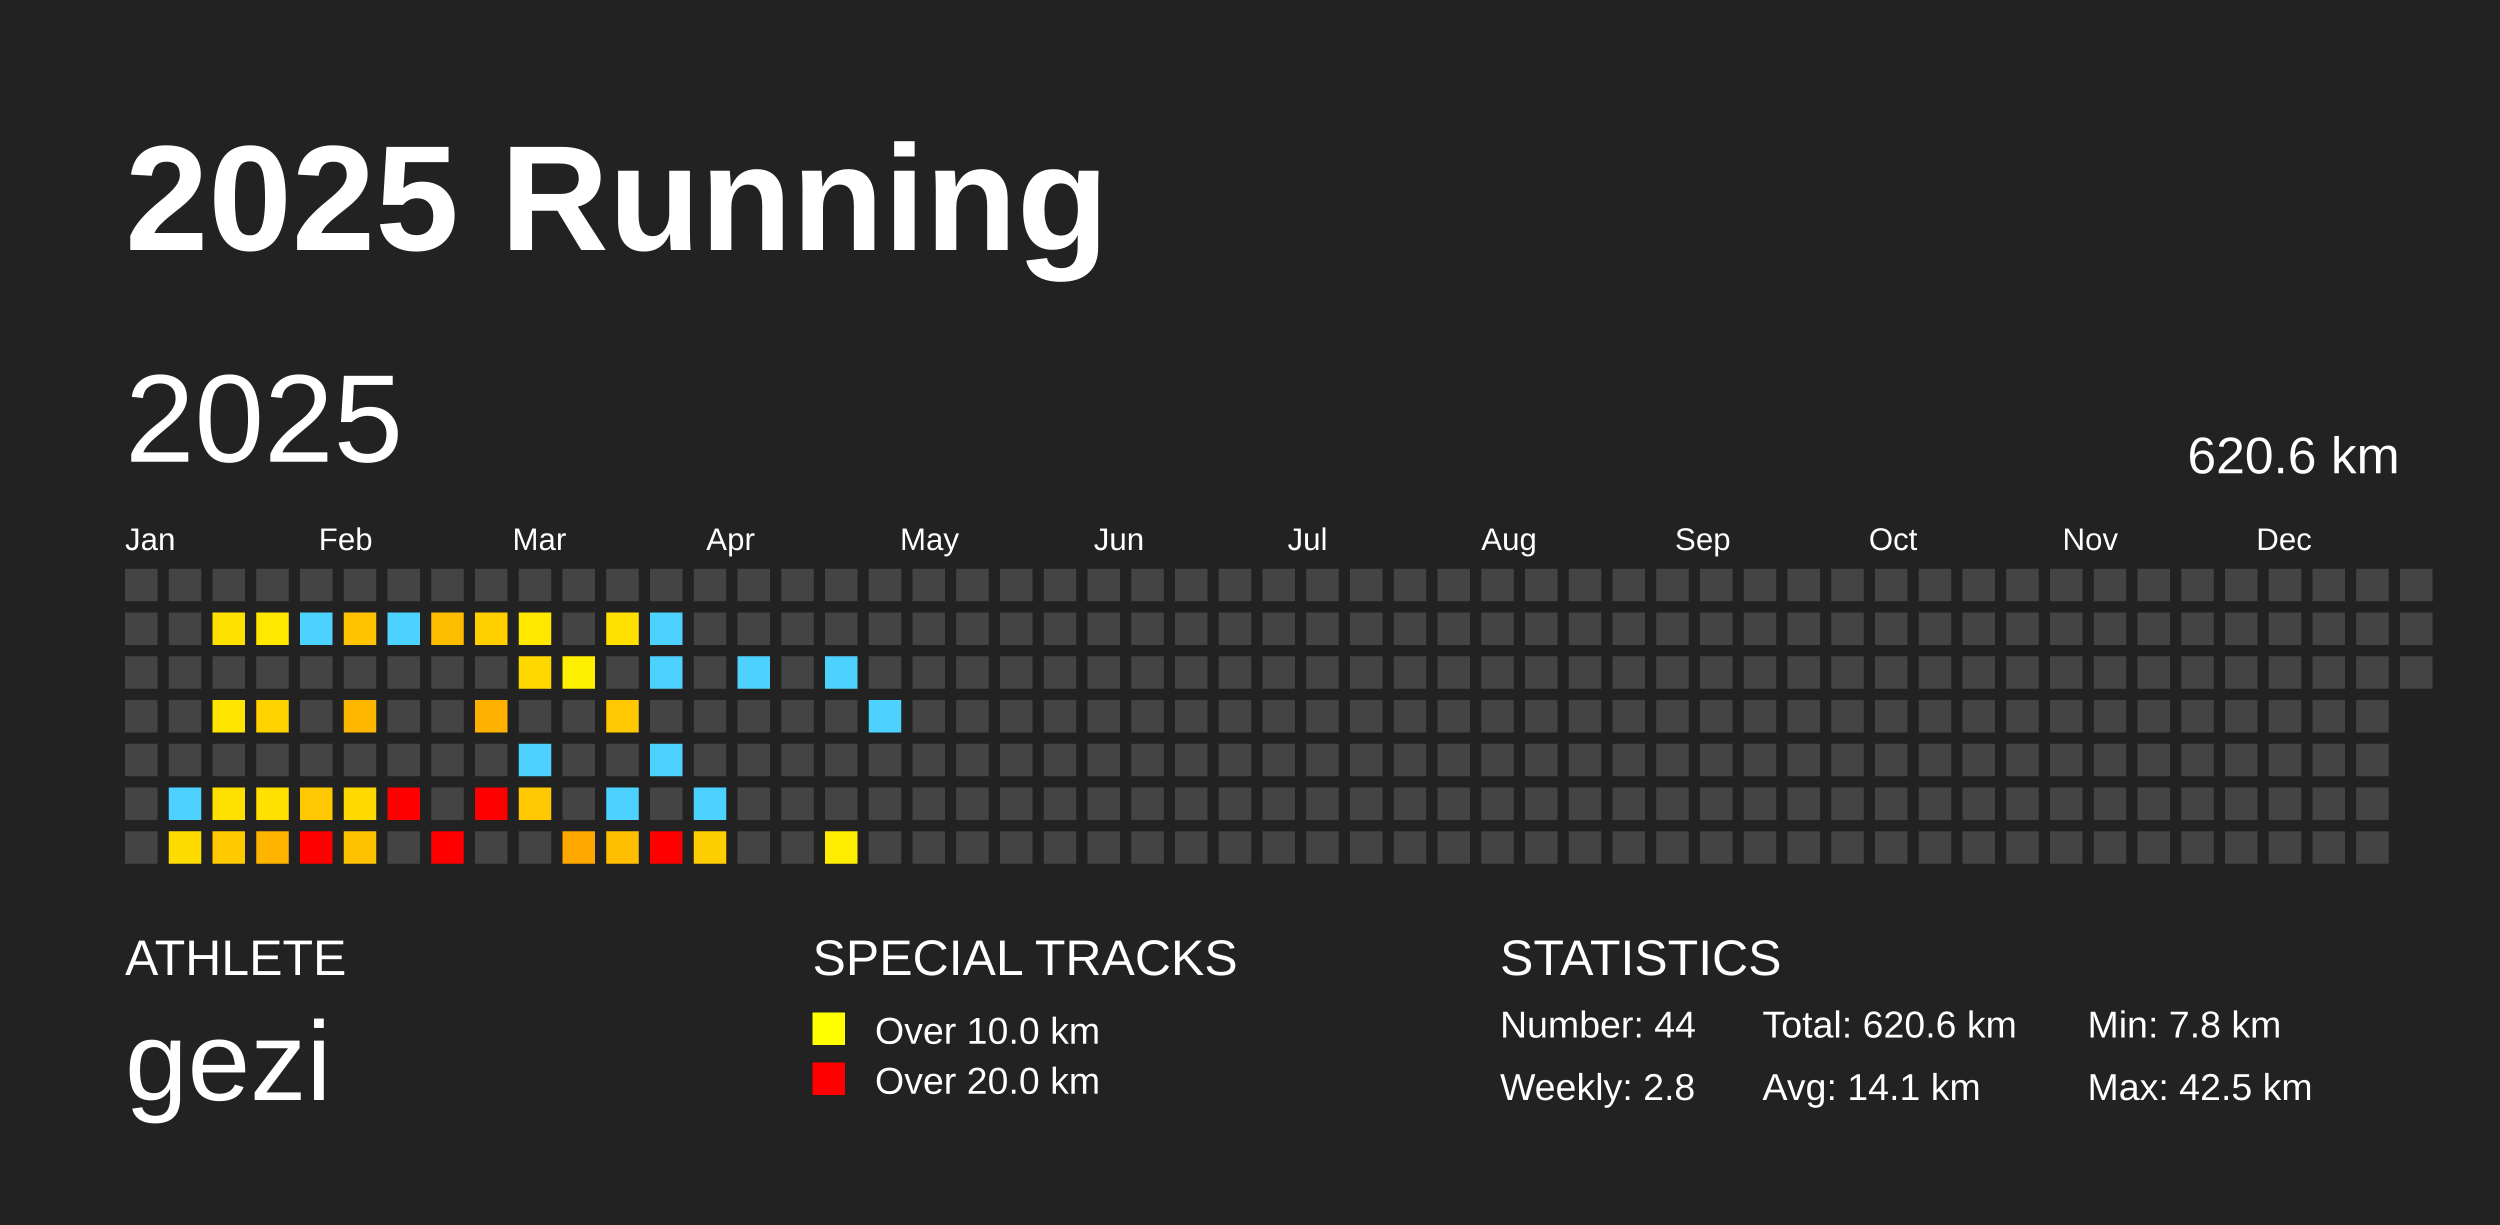
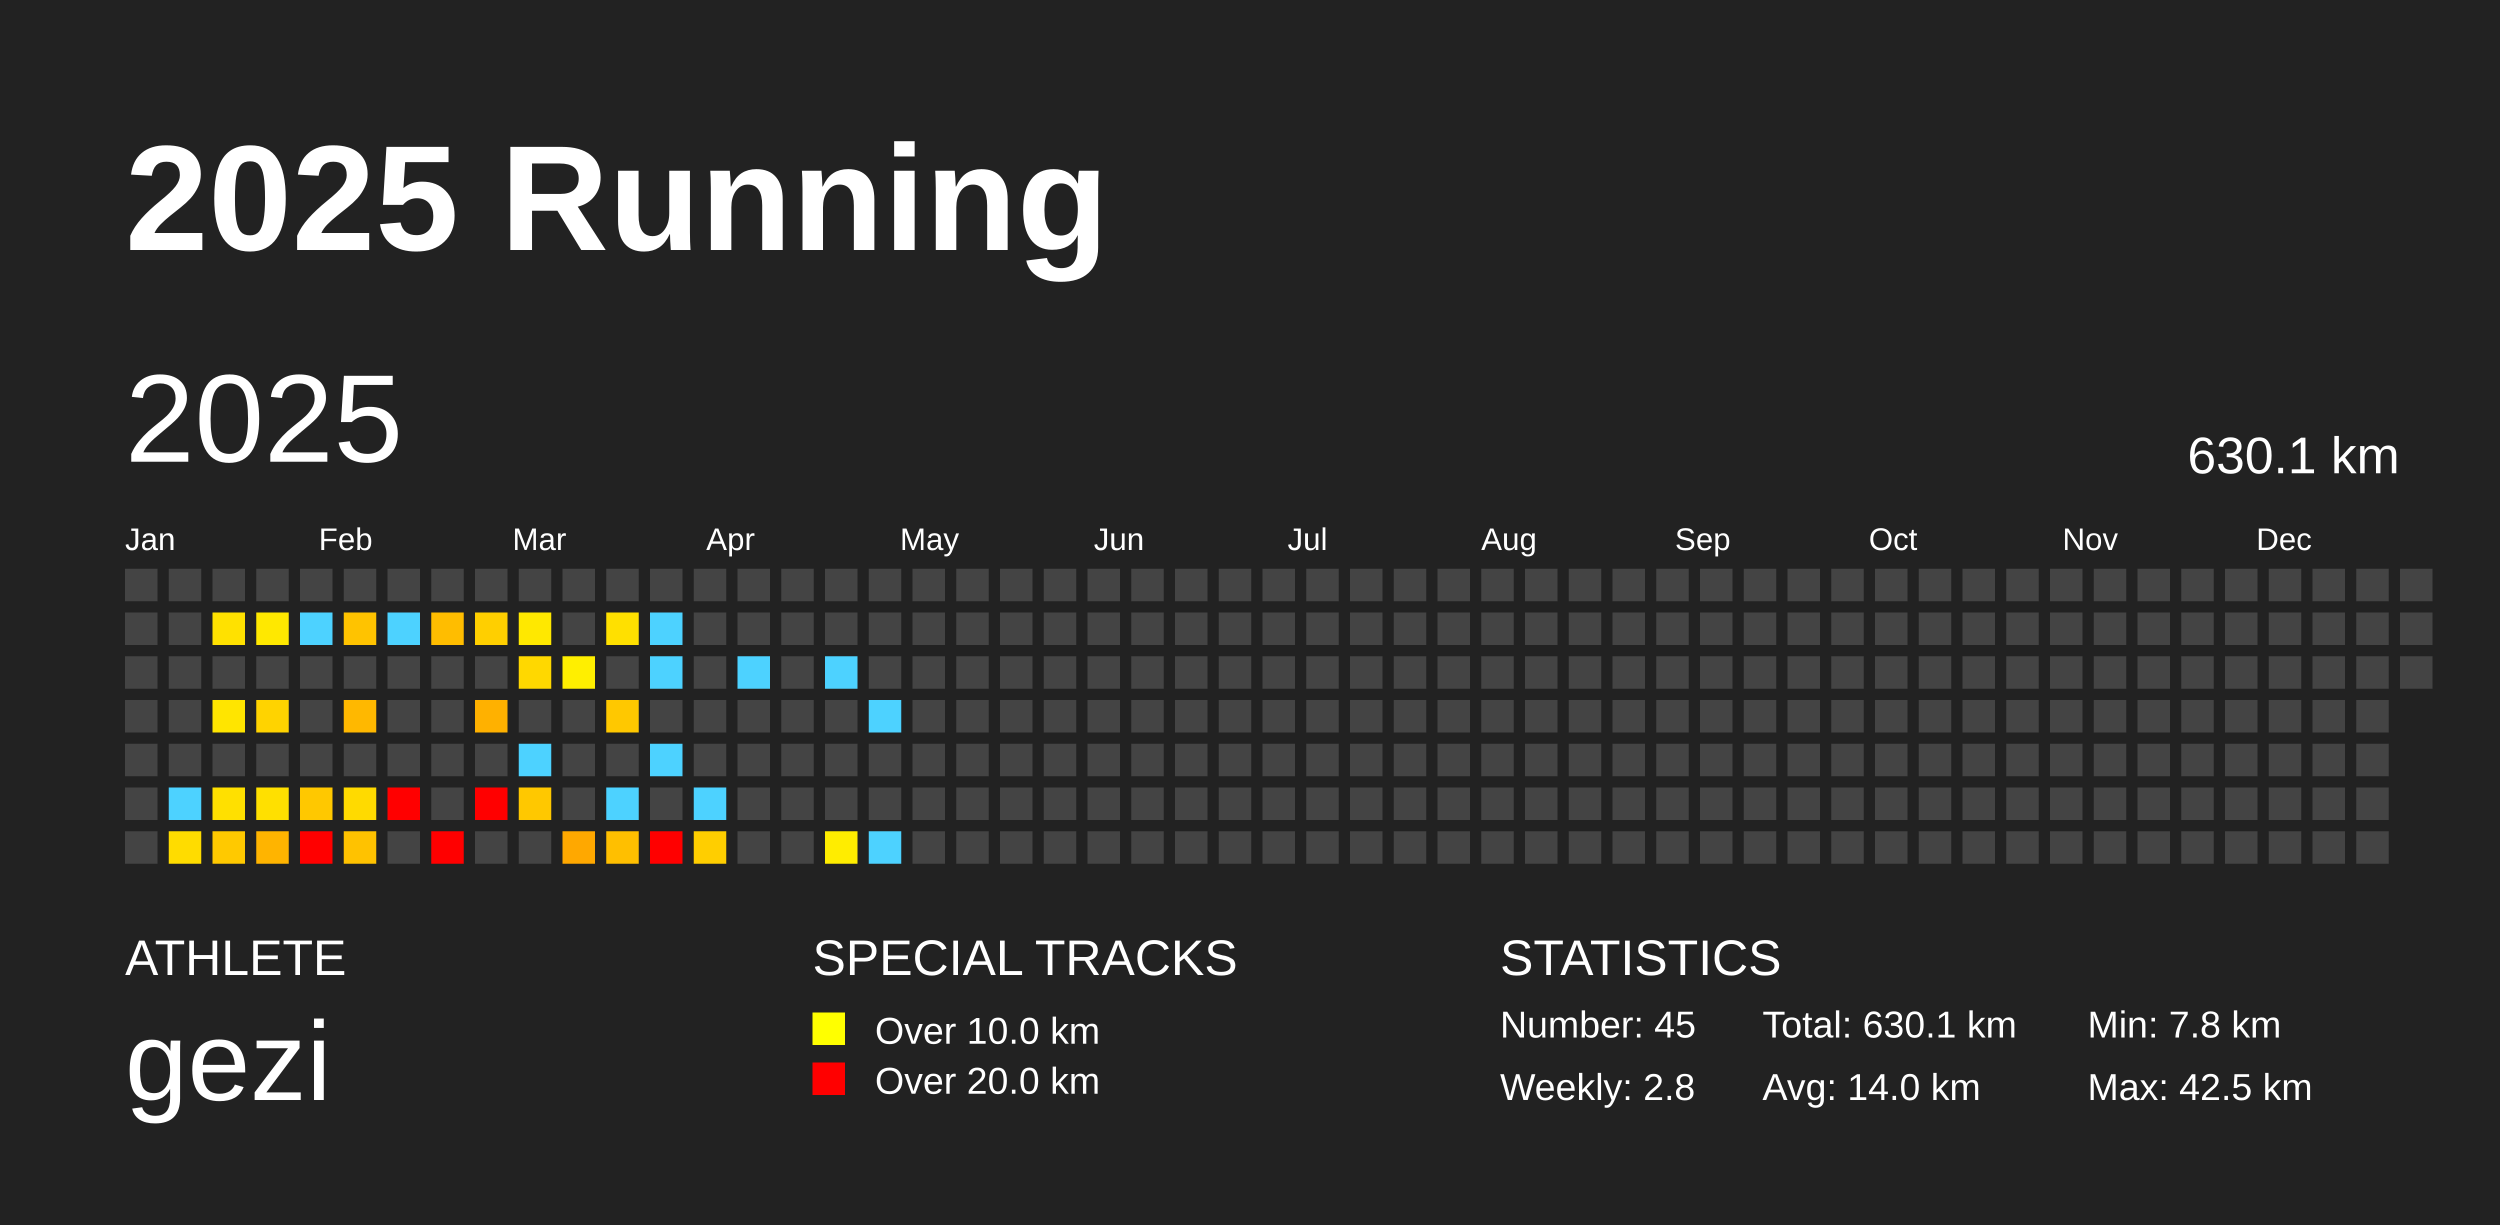
<svg xmlns="http://www.w3.org/2000/svg" baseProfile="full" height="98mm" version="1.1" viewBox="0,0,200,98" width="200mm">
  <defs />
  <rect fill="#222222" height="98" width="200" x="0" y="0" />
  <text fill="#FFFFFF" style="font-size:12px; font-family:Arial; font-weight:bold;" x="10" y="20">2025 Running</text>
  <text fill="#FFFFFF" style="font-size:4px; font-family:Arial" x="10" y="78">ATHLETE</text>
  <text fill="#FFFFFF" style="font-size:9px; font-family:Arial" x="10" y="88">gezi</text>
  <text fill="#FFFFFF" style="font-size:4px; font-family:Arial" x="65" y="78">SPECIAL TRACKS</text>
  <rect fill="yellow" height="2.6" width="2.6" x="65" y="81" />
  <text fill="#FFFFFF" style="font-size:3px; font-family:Arial" x="70" y="83.5">Over 10.0 km</text>
  <rect fill="red" height="2.6" width="2.6" x="65" y="85" />
  <text fill="#FFFFFF" style="font-size:3px; font-family:Arial" x="70" y="87.5">Over 20.0 km</text>
  <text fill="#FFFFFF" style="font-size:4px; font-family:Arial" x="120" y="78">STATISTICS</text>
-   <text fill="#FFFFFF" style="font-size:3px; font-family:Arial" x="120" y="83">Number: 44</text>
+   <text fill="#FFFFFF" style="font-size:3px; font-family:Arial" x="120" y="83">Number: 45</text>
  <text fill="#FFFFFF" style="font-size:3px; font-family:Arial" x="120" y="88">Weekly: 2.8</text>
-   <text fill="#FFFFFF" style="font-size:3px; font-family:Arial" x="141" y="83">Total: 620.6 km</text>
-   <text fill="#FFFFFF" style="font-size:3px; font-family:Arial" x="141" y="88">Avg: 14.1 km</text>
+   <text fill="#FFFFFF" style="font-size:3px; font-family:Arial" x="141" y="83">Total: 630.1 km</text>
+   <text fill="#FFFFFF" style="font-size:3px; font-family:Arial" x="141" y="88">Avg: 14.0 km</text>
  <text fill="#FFFFFF" style="font-size:3px; font-family:Arial" x="167" y="83">Min: 7.8 km</text>
  <text fill="#FFFFFF" style="font-size:3px; font-family:Arial" x="167" y="88">Max: 42.5 km</text>
  <text dominant-baseline="hanging" fill="#FFFFFF" style="font-size:10.0px; font-family:Arial;" x="10" y="30">2025</text>
-   <text dominant-baseline="hanging" fill="#FFFFFF" style="font-size:4.125px; font-family:Arial;" x="175" y="35">620.6 km</text>
+   <text dominant-baseline="hanging" fill="#FFFFFF" style="font-size:4.125px; font-family:Arial;" x="175" y="35">630.1 km</text>
  <text fill="#FFFFFF" style="font-size:2.5px; font-family:Arial" x="10.0" y="44">Jan</text>
  <text fill="#FFFFFF" style="font-size:2.5px; font-family:Arial" x="25.5" y="44">Feb</text>
  <text fill="#FFFFFF" style="font-size:2.5px; font-family:Arial" x="41.0" y="44">Mar</text>
  <text fill="#FFFFFF" style="font-size:2.5px; font-family:Arial" x="56.5" y="44">Apr</text>
  <text fill="#FFFFFF" style="font-size:2.5px; font-family:Arial" x="72.0" y="44">May</text>
  <text fill="#FFFFFF" style="font-size:2.5px; font-family:Arial" x="87.5" y="44">Jun</text>
  <text fill="#FFFFFF" style="font-size:2.5px; font-family:Arial" x="103.0" y="44">Jul</text>
  <text fill="#FFFFFF" style="font-size:2.5px; font-family:Arial" x="118.5" y="44">Aug</text>
  <text fill="#FFFFFF" style="font-size:2.5px; font-family:Arial" x="134.0" y="44">Sep</text>
  <text fill="#FFFFFF" style="font-size:2.5px; font-family:Arial" x="149.5" y="44">Oct</text>
  <text fill="#FFFFFF" style="font-size:2.5px; font-family:Arial" x="165.0" y="44">Nov</text>
  <text fill="#FFFFFF" style="font-size:2.5px; font-family:Arial" x="180.5" y="44">Dec</text>
  <rect fill="#444444" height="2.6" width="2.6" x="10.0" y="45.5" />
  <rect fill="#444444" height="2.6" width="2.6" x="10.0" y="49.0" />
  <rect fill="#444444" height="2.6" width="2.6" x="10.0" y="52.5" />
  <rect fill="#444444" height="2.6" width="2.6" x="10.0" y="56.0" />
  <rect fill="#444444" height="2.6" width="2.6" x="10.0" y="59.5" />
  <rect fill="#444444" height="2.6" width="2.6" x="10.0" y="63.0" />
  <rect fill="#444444" height="2.6" width="2.6" x="10.0" y="66.5" />
  <rect fill="#444444" height="2.6" width="2.6" x="13.5" y="45.5" />
  <rect fill="#444444" height="2.6" width="2.6" x="13.5" y="49.0" />
  <rect fill="#444444" height="2.6" width="2.6" x="13.5" y="52.5" />
  <rect fill="#444444" height="2.6" width="2.6" x="13.5" y="56.0" />
  <rect fill="#444444" height="2.6" width="2.6" x="13.5" y="59.5" />
  <rect fill="#4dd2ff" height="2.6" width="2.6" x="13.5" y="63.0" />
  <rect fill="#ffdc00" height="2.6" width="2.6" x="13.5" y="66.5" />
  <rect fill="#444444" height="2.6" width="2.6" x="17.0" y="45.5" />
  <rect fill="#ffe100" height="2.6" width="2.6" x="17.0" y="49.0" />
  <rect fill="#444444" height="2.6" width="2.6" x="17.0" y="52.5" />
  <rect fill="#ffe500" height="2.6" width="2.6" x="17.0" y="56.0" />
  <rect fill="#444444" height="2.6" width="2.6" x="17.0" y="59.5" />
  <rect fill="#ffe000" height="2.6" width="2.6" x="17.0" y="63.0" />
  <rect fill="#ffc900" height="2.6" width="2.6" x="17.0" y="66.5" />
  <rect fill="#444444" height="2.6" width="2.6" x="20.5" y="45.5" />
  <rect fill="#ffe800" height="2.6" width="2.6" x="20.5" y="49.0" />
  <rect fill="#444444" height="2.6" width="2.6" x="20.5" y="52.5" />
  <rect fill="#ffd300" height="2.6" width="2.6" x="20.5" y="56.0" />
  <rect fill="#444444" height="2.6" width="2.6" x="20.5" y="59.5" />
  <rect fill="#ffe000" height="2.6" width="2.6" x="20.5" y="63.0" />
  <rect fill="#ffb400" height="2.6" width="2.6" x="20.5" y="66.5" />
  <rect fill="#444444" height="2.6" width="2.6" x="24.0" y="45.5" />
  <rect fill="#4dd2ff" height="2.6" width="2.6" x="24.0" y="49.0" />
  <rect fill="#444444" height="2.6" width="2.6" x="24.0" y="52.5" />
  <rect fill="#444444" height="2.6" width="2.6" x="24.0" y="56.0" />
  <rect fill="#444444" height="2.6" width="2.6" x="24.0" y="59.5" />
  <rect fill="#ffc800" height="2.6" width="2.6" x="24.0" y="63.0" />
  <rect fill="red" height="2.6" width="2.6" x="24.0" y="66.5" />
  <rect fill="#444444" height="2.6" width="2.6" x="27.5" y="45.5" />
  <rect fill="#ffc300" height="2.6" width="2.6" x="27.5" y="49.0" />
  <rect fill="#444444" height="2.6" width="2.6" x="27.5" y="52.5" />
  <rect fill="#ffb800" height="2.6" width="2.6" x="27.5" y="56.0" />
  <rect fill="#444444" height="2.6" width="2.6" x="27.5" y="59.5" />
  <rect fill="#ffda00" height="2.6" width="2.6" x="27.5" y="63.0" />
  <rect fill="#ffc200" height="2.6" width="2.6" x="27.5" y="66.5" />
  <rect fill="#444444" height="2.6" width="2.6" x="31.0" y="45.5" />
  <rect fill="#4dd2ff" height="2.6" width="2.6" x="31.0" y="49.0" />
  <rect fill="#444444" height="2.6" width="2.6" x="31.0" y="52.5" />
  <rect fill="#444444" height="2.6" width="2.6" x="31.0" y="56.0" />
  <rect fill="#444444" height="2.6" width="2.6" x="31.0" y="59.5" />
  <rect fill="red" height="2.6" width="2.6" x="31.0" y="63.0" />
  <rect fill="#444444" height="2.6" width="2.6" x="31.0" y="66.5" />
  <rect fill="#444444" height="2.6" width="2.6" x="34.5" y="45.5" />
  <rect fill="#ffbd00" height="2.6" width="2.6" x="34.5" y="49.0" />
  <rect fill="#444444" height="2.6" width="2.6" x="34.5" y="52.5" />
  <rect fill="#444444" height="2.6" width="2.6" x="34.5" y="56.0" />
  <rect fill="#444444" height="2.6" width="2.6" x="34.5" y="59.5" />
  <rect fill="#444444" height="2.6" width="2.6" x="34.5" y="63.0" />
  <rect fill="red" height="2.6" width="2.6" x="34.5" y="66.5" />
  <rect fill="#444444" height="2.6" width="2.6" x="38.0" y="45.5" />
  <rect fill="#ffcf00" height="2.6" width="2.6" x="38.0" y="49.0" />
  <rect fill="#444444" height="2.6" width="2.6" x="38.0" y="52.5" />
  <rect fill="#ffb100" height="2.6" width="2.6" x="38.0" y="56.0" />
  <rect fill="#444444" height="2.6" width="2.6" x="38.0" y="59.5" />
  <rect fill="red" height="2.6" width="2.6" x="38.0" y="63.0" />
  <rect fill="#444444" height="2.6" width="2.6" x="38.0" y="66.5" />
  <rect fill="#444444" height="2.6" width="2.6" x="41.5" y="45.5" />
  <rect fill="#ffe800" height="2.6" width="2.6" x="41.5" y="49.0" />
  <rect fill="#ffd800" height="2.6" width="2.6" x="41.5" y="52.5" />
  <rect fill="#444444" height="2.6" width="2.6" x="41.5" y="56.0" />
  <rect fill="#4dd2ff" height="2.6" width="2.6" x="41.5" y="59.5" />
  <rect fill="#ffc800" height="2.6" width="2.6" x="41.5" y="63.0" />
  <rect fill="#444444" height="2.6" width="2.6" x="41.5" y="66.5" />
  <rect fill="#444444" height="2.6" width="2.6" x="45.0" y="45.5" />
  <rect fill="#444444" height="2.6" width="2.6" x="45.0" y="49.0" />
  <rect fill="#ffef00" height="2.6" width="2.6" x="45.0" y="52.5" />
  <rect fill="#444444" height="2.6" width="2.6" x="45.0" y="56.0" />
  <rect fill="#444444" height="2.6" width="2.6" x="45.0" y="59.5" />
  <rect fill="#444444" height="2.6" width="2.6" x="45.0" y="63.0" />
  <rect fill="#ffa800" height="2.6" width="2.6" x="45.0" y="66.5" />
  <rect fill="#444444" height="2.6" width="2.6" x="48.5" y="45.5" />
  <rect fill="#ffe000" height="2.6" width="2.6" x="48.5" y="49.0" />
  <rect fill="#444444" height="2.6" width="2.6" x="48.5" y="52.5" />
  <rect fill="#ffc800" height="2.6" width="2.6" x="48.5" y="56.0" />
  <rect fill="#444444" height="2.6" width="2.6" x="48.5" y="59.5" />
  <rect fill="#4dd2ff" height="2.6" width="2.6" x="48.5" y="63.0" />
  <rect fill="#ffbf00" height="2.6" width="2.6" x="48.5" y="66.5" />
  <rect fill="#444444" height="2.6" width="2.6" x="52.0" y="45.5" />
  <rect fill="#4dd2ff" height="2.6" width="2.6" x="52.0" y="49.0" />
  <rect fill="#4dd2ff" height="2.6" width="2.6" x="52.0" y="52.5" />
  <rect fill="#444444" height="2.6" width="2.6" x="52.0" y="56.0" />
  <rect fill="#4dd2ff" height="2.6" width="2.6" x="52.0" y="59.5" />
  <rect fill="#444444" height="2.6" width="2.6" x="52.0" y="63.0" />
  <rect fill="red" height="2.6" width="2.6" x="52.0" y="66.5" />
  <rect fill="#444444" height="2.6" width="2.6" x="55.5" y="45.5" />
  <rect fill="#444444" height="2.6" width="2.6" x="55.5" y="49.0" />
  <rect fill="#444444" height="2.6" width="2.6" x="55.5" y="52.5" />
  <rect fill="#444444" height="2.6" width="2.6" x="55.5" y="56.0" />
  <rect fill="#444444" height="2.6" width="2.6" x="55.5" y="59.5" />
  <rect fill="#4dd2ff" height="2.6" width="2.6" x="55.5" y="63.0" />
  <rect fill="#ffce00" height="2.6" width="2.6" x="55.5" y="66.5" />
  <rect fill="#444444" height="2.6" width="2.6" x="59.0" y="45.5" />
  <rect fill="#444444" height="2.6" width="2.6" x="59.0" y="49.0" />
  <rect fill="#4dd2ff" height="2.6" width="2.6" x="59.0" y="52.5" />
  <rect fill="#444444" height="2.6" width="2.6" x="59.0" y="56.0" />
  <rect fill="#444444" height="2.6" width="2.6" x="59.0" y="59.5" />
  <rect fill="#444444" height="2.6" width="2.6" x="59.0" y="63.0" />
  <rect fill="#444444" height="2.6" width="2.6" x="59.0" y="66.5" />
  <rect fill="#444444" height="2.6" width="2.6" x="62.5" y="45.5" />
  <rect fill="#444444" height="2.6" width="2.6" x="62.5" y="49.0" />
  <rect fill="#444444" height="2.6" width="2.6" x="62.5" y="52.5" />
  <rect fill="#444444" height="2.6" width="2.6" x="62.5" y="56.0" />
  <rect fill="#444444" height="2.6" width="2.6" x="62.5" y="59.5" />
  <rect fill="#444444" height="2.6" width="2.6" x="62.5" y="63.0" />
  <rect fill="#444444" height="2.6" width="2.6" x="62.5" y="66.5" />
  <rect fill="#444444" height="2.6" width="2.6" x="66.0" y="45.5" />
  <rect fill="#444444" height="2.6" width="2.6" x="66.0" y="49.0" />
  <rect fill="#4dd2ff" height="2.6" width="2.6" x="66.0" y="52.5" />
  <rect fill="#444444" height="2.6" width="2.6" x="66.0" y="56.0" />
  <rect fill="#444444" height="2.6" width="2.6" x="66.0" y="59.5" />
  <rect fill="#444444" height="2.6" width="2.6" x="66.0" y="63.0" />
  <rect fill="#ffed00" height="2.6" width="2.6" x="66.0" y="66.5" />
  <rect fill="#444444" height="2.6" width="2.6" x="69.5" y="45.5" />
  <rect fill="#444444" height="2.6" width="2.6" x="69.5" y="49.0" />
  <rect fill="#444444" height="2.6" width="2.6" x="69.5" y="52.5" />
  <rect fill="#4dd2ff" height="2.6" width="2.6" x="69.5" y="56.0" />
  <rect fill="#444444" height="2.6" width="2.6" x="69.5" y="59.5" />
  <rect fill="#444444" height="2.6" width="2.6" x="69.5" y="63.0" />
-   <rect fill="#444444" height="2.6" width="2.6" x="69.5" y="66.5" />
+   <rect fill="#4dd2ff" height="2.6" width="2.6" x="69.5" y="66.5" />
  <rect fill="#444444" height="2.6" width="2.6" x="73.0" y="45.5" />
  <rect fill="#444444" height="2.6" width="2.6" x="73.0" y="49.0" />
  <rect fill="#444444" height="2.6" width="2.6" x="73.0" y="52.5" />
  <rect fill="#444444" height="2.6" width="2.6" x="73.0" y="56.0" />
  <rect fill="#444444" height="2.6" width="2.6" x="73.0" y="59.5" />
  <rect fill="#444444" height="2.6" width="2.6" x="73.0" y="63.0" />
  <rect fill="#444444" height="2.6" width="2.6" x="73.0" y="66.5" />
  <rect fill="#444444" height="2.6" width="2.6" x="76.5" y="45.5" />
  <rect fill="#444444" height="2.6" width="2.6" x="76.5" y="49.0" />
  <rect fill="#444444" height="2.6" width="2.6" x="76.5" y="52.5" />
  <rect fill="#444444" height="2.6" width="2.6" x="76.5" y="56.0" />
  <rect fill="#444444" height="2.6" width="2.6" x="76.5" y="59.5" />
  <rect fill="#444444" height="2.6" width="2.6" x="76.5" y="63.0" />
  <rect fill="#444444" height="2.6" width="2.6" x="76.5" y="66.5" />
  <rect fill="#444444" height="2.6" width="2.6" x="80.0" y="45.5" />
  <rect fill="#444444" height="2.6" width="2.6" x="80.0" y="49.0" />
  <rect fill="#444444" height="2.6" width="2.6" x="80.0" y="52.5" />
  <rect fill="#444444" height="2.6" width="2.6" x="80.0" y="56.0" />
  <rect fill="#444444" height="2.6" width="2.6" x="80.0" y="59.5" />
  <rect fill="#444444" height="2.6" width="2.6" x="80.0" y="63.0" />
  <rect fill="#444444" height="2.6" width="2.6" x="80.0" y="66.5" />
  <rect fill="#444444" height="2.6" width="2.6" x="83.5" y="45.5" />
  <rect fill="#444444" height="2.6" width="2.6" x="83.5" y="49.0" />
  <rect fill="#444444" height="2.6" width="2.6" x="83.5" y="52.5" />
  <rect fill="#444444" height="2.6" width="2.6" x="83.5" y="56.0" />
  <rect fill="#444444" height="2.6" width="2.6" x="83.5" y="59.5" />
  <rect fill="#444444" height="2.6" width="2.6" x="83.5" y="63.0" />
  <rect fill="#444444" height="2.6" width="2.6" x="83.5" y="66.5" />
  <rect fill="#444444" height="2.6" width="2.6" x="87.0" y="45.5" />
  <rect fill="#444444" height="2.6" width="2.6" x="87.0" y="49.0" />
  <rect fill="#444444" height="2.6" width="2.6" x="87.0" y="52.5" />
  <rect fill="#444444" height="2.6" width="2.6" x="87.0" y="56.0" />
  <rect fill="#444444" height="2.6" width="2.6" x="87.0" y="59.5" />
  <rect fill="#444444" height="2.6" width="2.6" x="87.0" y="63.0" />
  <rect fill="#444444" height="2.6" width="2.6" x="87.0" y="66.5" />
  <rect fill="#444444" height="2.6" width="2.6" x="90.5" y="45.5" />
  <rect fill="#444444" height="2.6" width="2.6" x="90.5" y="49.0" />
  <rect fill="#444444" height="2.6" width="2.6" x="90.5" y="52.5" />
  <rect fill="#444444" height="2.6" width="2.6" x="90.5" y="56.0" />
  <rect fill="#444444" height="2.6" width="2.6" x="90.5" y="59.5" />
  <rect fill="#444444" height="2.6" width="2.6" x="90.5" y="63.0" />
  <rect fill="#444444" height="2.6" width="2.6" x="90.5" y="66.5" />
  <rect fill="#444444" height="2.6" width="2.6" x="94.0" y="45.5" />
  <rect fill="#444444" height="2.6" width="2.6" x="94.0" y="49.0" />
  <rect fill="#444444" height="2.6" width="2.6" x="94.0" y="52.5" />
  <rect fill="#444444" height="2.6" width="2.6" x="94.0" y="56.0" />
  <rect fill="#444444" height="2.6" width="2.6" x="94.0" y="59.5" />
  <rect fill="#444444" height="2.6" width="2.6" x="94.0" y="63.0" />
  <rect fill="#444444" height="2.6" width="2.6" x="94.0" y="66.5" />
  <rect fill="#444444" height="2.6" width="2.6" x="97.5" y="45.5" />
  <rect fill="#444444" height="2.6" width="2.6" x="97.5" y="49.0" />
  <rect fill="#444444" height="2.6" width="2.6" x="97.5" y="52.5" />
  <rect fill="#444444" height="2.6" width="2.6" x="97.5" y="56.0" />
  <rect fill="#444444" height="2.6" width="2.6" x="97.5" y="59.5" />
  <rect fill="#444444" height="2.6" width="2.6" x="97.5" y="63.0" />
  <rect fill="#444444" height="2.6" width="2.6" x="97.5" y="66.5" />
  <rect fill="#444444" height="2.6" width="2.6" x="101.0" y="45.5" />
  <rect fill="#444444" height="2.6" width="2.6" x="101.0" y="49.0" />
  <rect fill="#444444" height="2.6" width="2.6" x="101.0" y="52.5" />
  <rect fill="#444444" height="2.6" width="2.6" x="101.0" y="56.0" />
  <rect fill="#444444" height="2.6" width="2.6" x="101.0" y="59.5" />
  <rect fill="#444444" height="2.6" width="2.6" x="101.0" y="63.0" />
  <rect fill="#444444" height="2.6" width="2.6" x="101.0" y="66.5" />
  <rect fill="#444444" height="2.6" width="2.6" x="104.5" y="45.5" />
  <rect fill="#444444" height="2.6" width="2.6" x="104.5" y="49.0" />
  <rect fill="#444444" height="2.6" width="2.6" x="104.5" y="52.5" />
  <rect fill="#444444" height="2.6" width="2.6" x="104.5" y="56.0" />
  <rect fill="#444444" height="2.6" width="2.6" x="104.5" y="59.5" />
  <rect fill="#444444" height="2.6" width="2.6" x="104.5" y="63.0" />
  <rect fill="#444444" height="2.6" width="2.6" x="104.5" y="66.5" />
  <rect fill="#444444" height="2.6" width="2.6" x="108.0" y="45.5" />
  <rect fill="#444444" height="2.6" width="2.6" x="108.0" y="49.0" />
  <rect fill="#444444" height="2.6" width="2.6" x="108.0" y="52.5" />
  <rect fill="#444444" height="2.6" width="2.6" x="108.0" y="56.0" />
  <rect fill="#444444" height="2.6" width="2.6" x="108.0" y="59.5" />
  <rect fill="#444444" height="2.6" width="2.6" x="108.0" y="63.0" />
  <rect fill="#444444" height="2.6" width="2.6" x="108.0" y="66.5" />
  <rect fill="#444444" height="2.6" width="2.6" x="111.5" y="45.5" />
  <rect fill="#444444" height="2.6" width="2.6" x="111.5" y="49.0" />
  <rect fill="#444444" height="2.6" width="2.6" x="111.5" y="52.5" />
  <rect fill="#444444" height="2.6" width="2.6" x="111.5" y="56.0" />
  <rect fill="#444444" height="2.6" width="2.6" x="111.5" y="59.5" />
  <rect fill="#444444" height="2.6" width="2.6" x="111.5" y="63.0" />
  <rect fill="#444444" height="2.6" width="2.6" x="111.5" y="66.5" />
  <rect fill="#444444" height="2.6" width="2.6" x="115.0" y="45.5" />
  <rect fill="#444444" height="2.6" width="2.6" x="115.0" y="49.0" />
  <rect fill="#444444" height="2.6" width="2.6" x="115.0" y="52.5" />
  <rect fill="#444444" height="2.6" width="2.6" x="115.0" y="56.0" />
  <rect fill="#444444" height="2.6" width="2.6" x="115.0" y="59.5" />
  <rect fill="#444444" height="2.6" width="2.6" x="115.0" y="63.0" />
  <rect fill="#444444" height="2.6" width="2.6" x="115.0" y="66.5" />
  <rect fill="#444444" height="2.6" width="2.6" x="118.5" y="45.5" />
  <rect fill="#444444" height="2.6" width="2.6" x="118.5" y="49.0" />
  <rect fill="#444444" height="2.6" width="2.6" x="118.5" y="52.5" />
  <rect fill="#444444" height="2.6" width="2.6" x="118.5" y="56.0" />
  <rect fill="#444444" height="2.6" width="2.6" x="118.5" y="59.5" />
  <rect fill="#444444" height="2.6" width="2.6" x="118.5" y="63.0" />
  <rect fill="#444444" height="2.6" width="2.6" x="118.5" y="66.5" />
  <rect fill="#444444" height="2.6" width="2.6" x="122.0" y="45.5" />
  <rect fill="#444444" height="2.6" width="2.6" x="122.0" y="49.0" />
  <rect fill="#444444" height="2.6" width="2.6" x="122.0" y="52.5" />
  <rect fill="#444444" height="2.6" width="2.6" x="122.0" y="56.0" />
  <rect fill="#444444" height="2.6" width="2.6" x="122.0" y="59.5" />
  <rect fill="#444444" height="2.6" width="2.6" x="122.0" y="63.0" />
  <rect fill="#444444" height="2.6" width="2.6" x="122.0" y="66.5" />
  <rect fill="#444444" height="2.6" width="2.6" x="125.5" y="45.5" />
  <rect fill="#444444" height="2.6" width="2.6" x="125.5" y="49.0" />
  <rect fill="#444444" height="2.6" width="2.6" x="125.5" y="52.5" />
  <rect fill="#444444" height="2.6" width="2.6" x="125.5" y="56.0" />
  <rect fill="#444444" height="2.6" width="2.6" x="125.5" y="59.5" />
  <rect fill="#444444" height="2.6" width="2.6" x="125.5" y="63.0" />
  <rect fill="#444444" height="2.6" width="2.6" x="125.5" y="66.5" />
  <rect fill="#444444" height="2.6" width="2.6" x="129.0" y="45.5" />
  <rect fill="#444444" height="2.6" width="2.6" x="129.0" y="49.0" />
  <rect fill="#444444" height="2.6" width="2.6" x="129.0" y="52.5" />
  <rect fill="#444444" height="2.6" width="2.6" x="129.0" y="56.0" />
  <rect fill="#444444" height="2.6" width="2.6" x="129.0" y="59.5" />
  <rect fill="#444444" height="2.6" width="2.6" x="129.0" y="63.0" />
  <rect fill="#444444" height="2.6" width="2.6" x="129.0" y="66.5" />
  <rect fill="#444444" height="2.6" width="2.6" x="132.5" y="45.5" />
  <rect fill="#444444" height="2.6" width="2.6" x="132.5" y="49.0" />
  <rect fill="#444444" height="2.6" width="2.6" x="132.5" y="52.5" />
  <rect fill="#444444" height="2.6" width="2.6" x="132.5" y="56.0" />
  <rect fill="#444444" height="2.6" width="2.6" x="132.5" y="59.5" />
  <rect fill="#444444" height="2.6" width="2.6" x="132.5" y="63.0" />
  <rect fill="#444444" height="2.6" width="2.6" x="132.5" y="66.5" />
  <rect fill="#444444" height="2.6" width="2.6" x="136.0" y="45.5" />
  <rect fill="#444444" height="2.6" width="2.6" x="136.0" y="49.0" />
  <rect fill="#444444" height="2.6" width="2.6" x="136.0" y="52.5" />
  <rect fill="#444444" height="2.6" width="2.6" x="136.0" y="56.0" />
  <rect fill="#444444" height="2.6" width="2.6" x="136.0" y="59.5" />
  <rect fill="#444444" height="2.6" width="2.6" x="136.0" y="63.0" />
  <rect fill="#444444" height="2.6" width="2.6" x="136.0" y="66.5" />
  <rect fill="#444444" height="2.6" width="2.6" x="139.5" y="45.5" />
  <rect fill="#444444" height="2.6" width="2.6" x="139.5" y="49.0" />
  <rect fill="#444444" height="2.6" width="2.6" x="139.5" y="52.5" />
  <rect fill="#444444" height="2.6" width="2.6" x="139.5" y="56.0" />
  <rect fill="#444444" height="2.6" width="2.6" x="139.5" y="59.5" />
  <rect fill="#444444" height="2.6" width="2.6" x="139.5" y="63.0" />
  <rect fill="#444444" height="2.6" width="2.6" x="139.5" y="66.5" />
  <rect fill="#444444" height="2.6" width="2.6" x="143.0" y="45.5" />
  <rect fill="#444444" height="2.6" width="2.6" x="143.0" y="49.0" />
  <rect fill="#444444" height="2.6" width="2.6" x="143.0" y="52.5" />
  <rect fill="#444444" height="2.6" width="2.6" x="143.0" y="56.0" />
  <rect fill="#444444" height="2.6" width="2.6" x="143.0" y="59.5" />
  <rect fill="#444444" height="2.6" width="2.6" x="143.0" y="63.0" />
  <rect fill="#444444" height="2.6" width="2.6" x="143.0" y="66.5" />
  <rect fill="#444444" height="2.6" width="2.6" x="146.5" y="45.5" />
  <rect fill="#444444" height="2.6" width="2.6" x="146.5" y="49.0" />
  <rect fill="#444444" height="2.6" width="2.6" x="146.5" y="52.5" />
  <rect fill="#444444" height="2.6" width="2.6" x="146.5" y="56.0" />
  <rect fill="#444444" height="2.6" width="2.6" x="146.5" y="59.5" />
  <rect fill="#444444" height="2.6" width="2.6" x="146.5" y="63.0" />
  <rect fill="#444444" height="2.6" width="2.6" x="146.5" y="66.5" />
  <rect fill="#444444" height="2.6" width="2.6" x="150.0" y="45.5" />
  <rect fill="#444444" height="2.6" width="2.6" x="150.0" y="49.0" />
  <rect fill="#444444" height="2.6" width="2.6" x="150.0" y="52.5" />
  <rect fill="#444444" height="2.6" width="2.6" x="150.0" y="56.0" />
  <rect fill="#444444" height="2.6" width="2.6" x="150.0" y="59.5" />
  <rect fill="#444444" height="2.6" width="2.6" x="150.0" y="63.0" />
  <rect fill="#444444" height="2.6" width="2.6" x="150.0" y="66.5" />
  <rect fill="#444444" height="2.6" width="2.6" x="153.5" y="45.5" />
  <rect fill="#444444" height="2.6" width="2.6" x="153.5" y="49.0" />
  <rect fill="#444444" height="2.6" width="2.6" x="153.5" y="52.5" />
  <rect fill="#444444" height="2.6" width="2.6" x="153.5" y="56.0" />
  <rect fill="#444444" height="2.6" width="2.6" x="153.5" y="59.5" />
  <rect fill="#444444" height="2.6" width="2.6" x="153.5" y="63.0" />
  <rect fill="#444444" height="2.6" width="2.6" x="153.5" y="66.5" />
  <rect fill="#444444" height="2.6" width="2.6" x="157.0" y="45.5" />
  <rect fill="#444444" height="2.6" width="2.6" x="157.0" y="49.0" />
  <rect fill="#444444" height="2.6" width="2.6" x="157.0" y="52.5" />
  <rect fill="#444444" height="2.6" width="2.6" x="157.0" y="56.0" />
  <rect fill="#444444" height="2.6" width="2.6" x="157.0" y="59.5" />
  <rect fill="#444444" height="2.6" width="2.6" x="157.0" y="63.0" />
  <rect fill="#444444" height="2.6" width="2.6" x="157.0" y="66.5" />
  <rect fill="#444444" height="2.6" width="2.6" x="160.5" y="45.5" />
  <rect fill="#444444" height="2.6" width="2.6" x="160.5" y="49.0" />
  <rect fill="#444444" height="2.6" width="2.6" x="160.5" y="52.5" />
  <rect fill="#444444" height="2.6" width="2.6" x="160.5" y="56.0" />
  <rect fill="#444444" height="2.6" width="2.6" x="160.5" y="59.5" />
  <rect fill="#444444" height="2.6" width="2.6" x="160.5" y="63.0" />
  <rect fill="#444444" height="2.6" width="2.6" x="160.5" y="66.5" />
  <rect fill="#444444" height="2.6" width="2.6" x="164.0" y="45.5" />
  <rect fill="#444444" height="2.6" width="2.6" x="164.0" y="49.0" />
  <rect fill="#444444" height="2.6" width="2.6" x="164.0" y="52.5" />
  <rect fill="#444444" height="2.6" width="2.6" x="164.0" y="56.0" />
  <rect fill="#444444" height="2.6" width="2.6" x="164.0" y="59.5" />
  <rect fill="#444444" height="2.6" width="2.6" x="164.0" y="63.0" />
  <rect fill="#444444" height="2.6" width="2.6" x="164.0" y="66.5" />
  <rect fill="#444444" height="2.6" width="2.6" x="167.5" y="45.5" />
  <rect fill="#444444" height="2.6" width="2.6" x="167.5" y="49.0" />
  <rect fill="#444444" height="2.6" width="2.6" x="167.5" y="52.5" />
  <rect fill="#444444" height="2.6" width="2.6" x="167.5" y="56.0" />
  <rect fill="#444444" height="2.6" width="2.6" x="167.5" y="59.5" />
  <rect fill="#444444" height="2.6" width="2.6" x="167.5" y="63.0" />
  <rect fill="#444444" height="2.6" width="2.6" x="167.5" y="66.5" />
  <rect fill="#444444" height="2.6" width="2.6" x="171.0" y="45.5" />
  <rect fill="#444444" height="2.6" width="2.6" x="171.0" y="49.0" />
  <rect fill="#444444" height="2.6" width="2.6" x="171.0" y="52.5" />
  <rect fill="#444444" height="2.6" width="2.6" x="171.0" y="56.0" />
  <rect fill="#444444" height="2.6" width="2.6" x="171.0" y="59.5" />
  <rect fill="#444444" height="2.6" width="2.6" x="171.0" y="63.0" />
  <rect fill="#444444" height="2.6" width="2.6" x="171.0" y="66.5" />
  <rect fill="#444444" height="2.6" width="2.6" x="174.5" y="45.5" />
  <rect fill="#444444" height="2.6" width="2.6" x="174.5" y="49.0" />
  <rect fill="#444444" height="2.6" width="2.6" x="174.5" y="52.5" />
  <rect fill="#444444" height="2.6" width="2.6" x="174.5" y="56.0" />
  <rect fill="#444444" height="2.6" width="2.6" x="174.5" y="59.5" />
  <rect fill="#444444" height="2.6" width="2.6" x="174.5" y="63.0" />
  <rect fill="#444444" height="2.6" width="2.6" x="174.5" y="66.5" />
  <rect fill="#444444" height="2.6" width="2.6" x="178.0" y="45.5" />
  <rect fill="#444444" height="2.6" width="2.6" x="178.0" y="49.0" />
  <rect fill="#444444" height="2.6" width="2.6" x="178.0" y="52.5" />
  <rect fill="#444444" height="2.6" width="2.6" x="178.0" y="56.0" />
  <rect fill="#444444" height="2.6" width="2.6" x="178.0" y="59.5" />
  <rect fill="#444444" height="2.6" width="2.6" x="178.0" y="63.0" />
  <rect fill="#444444" height="2.6" width="2.6" x="178.0" y="66.5" />
  <rect fill="#444444" height="2.6" width="2.6" x="181.5" y="45.5" />
  <rect fill="#444444" height="2.6" width="2.6" x="181.5" y="49.0" />
  <rect fill="#444444" height="2.6" width="2.6" x="181.5" y="52.5" />
  <rect fill="#444444" height="2.6" width="2.6" x="181.5" y="56.0" />
  <rect fill="#444444" height="2.6" width="2.6" x="181.5" y="59.5" />
  <rect fill="#444444" height="2.6" width="2.6" x="181.5" y="63.0" />
  <rect fill="#444444" height="2.6" width="2.6" x="181.5" y="66.5" />
  <rect fill="#444444" height="2.6" width="2.6" x="185.0" y="45.5" />
  <rect fill="#444444" height="2.6" width="2.6" x="185.0" y="49.0" />
  <rect fill="#444444" height="2.6" width="2.6" x="185.0" y="52.5" />
  <rect fill="#444444" height="2.6" width="2.6" x="185.0" y="56.0" />
  <rect fill="#444444" height="2.6" width="2.6" x="185.0" y="59.5" />
  <rect fill="#444444" height="2.6" width="2.6" x="185.0" y="63.0" />
  <rect fill="#444444" height="2.6" width="2.6" x="185.0" y="66.5" />
  <rect fill="#444444" height="2.6" width="2.6" x="188.5" y="45.5" />
  <rect fill="#444444" height="2.6" width="2.6" x="188.5" y="49.0" />
  <rect fill="#444444" height="2.6" width="2.6" x="188.5" y="52.5" />
  <rect fill="#444444" height="2.6" width="2.6" x="188.5" y="56.0" />
  <rect fill="#444444" height="2.6" width="2.6" x="188.5" y="59.5" />
  <rect fill="#444444" height="2.6" width="2.6" x="188.5" y="63.0" />
  <rect fill="#444444" height="2.6" width="2.6" x="188.5" y="66.5" />
  <rect fill="#444444" height="2.6" width="2.6" x="192.0" y="45.5" />
  <rect fill="#444444" height="2.6" width="2.6" x="192.0" y="49.0" />
  <rect fill="#444444" height="2.6" width="2.6" x="192.0" y="52.5" />
</svg>
